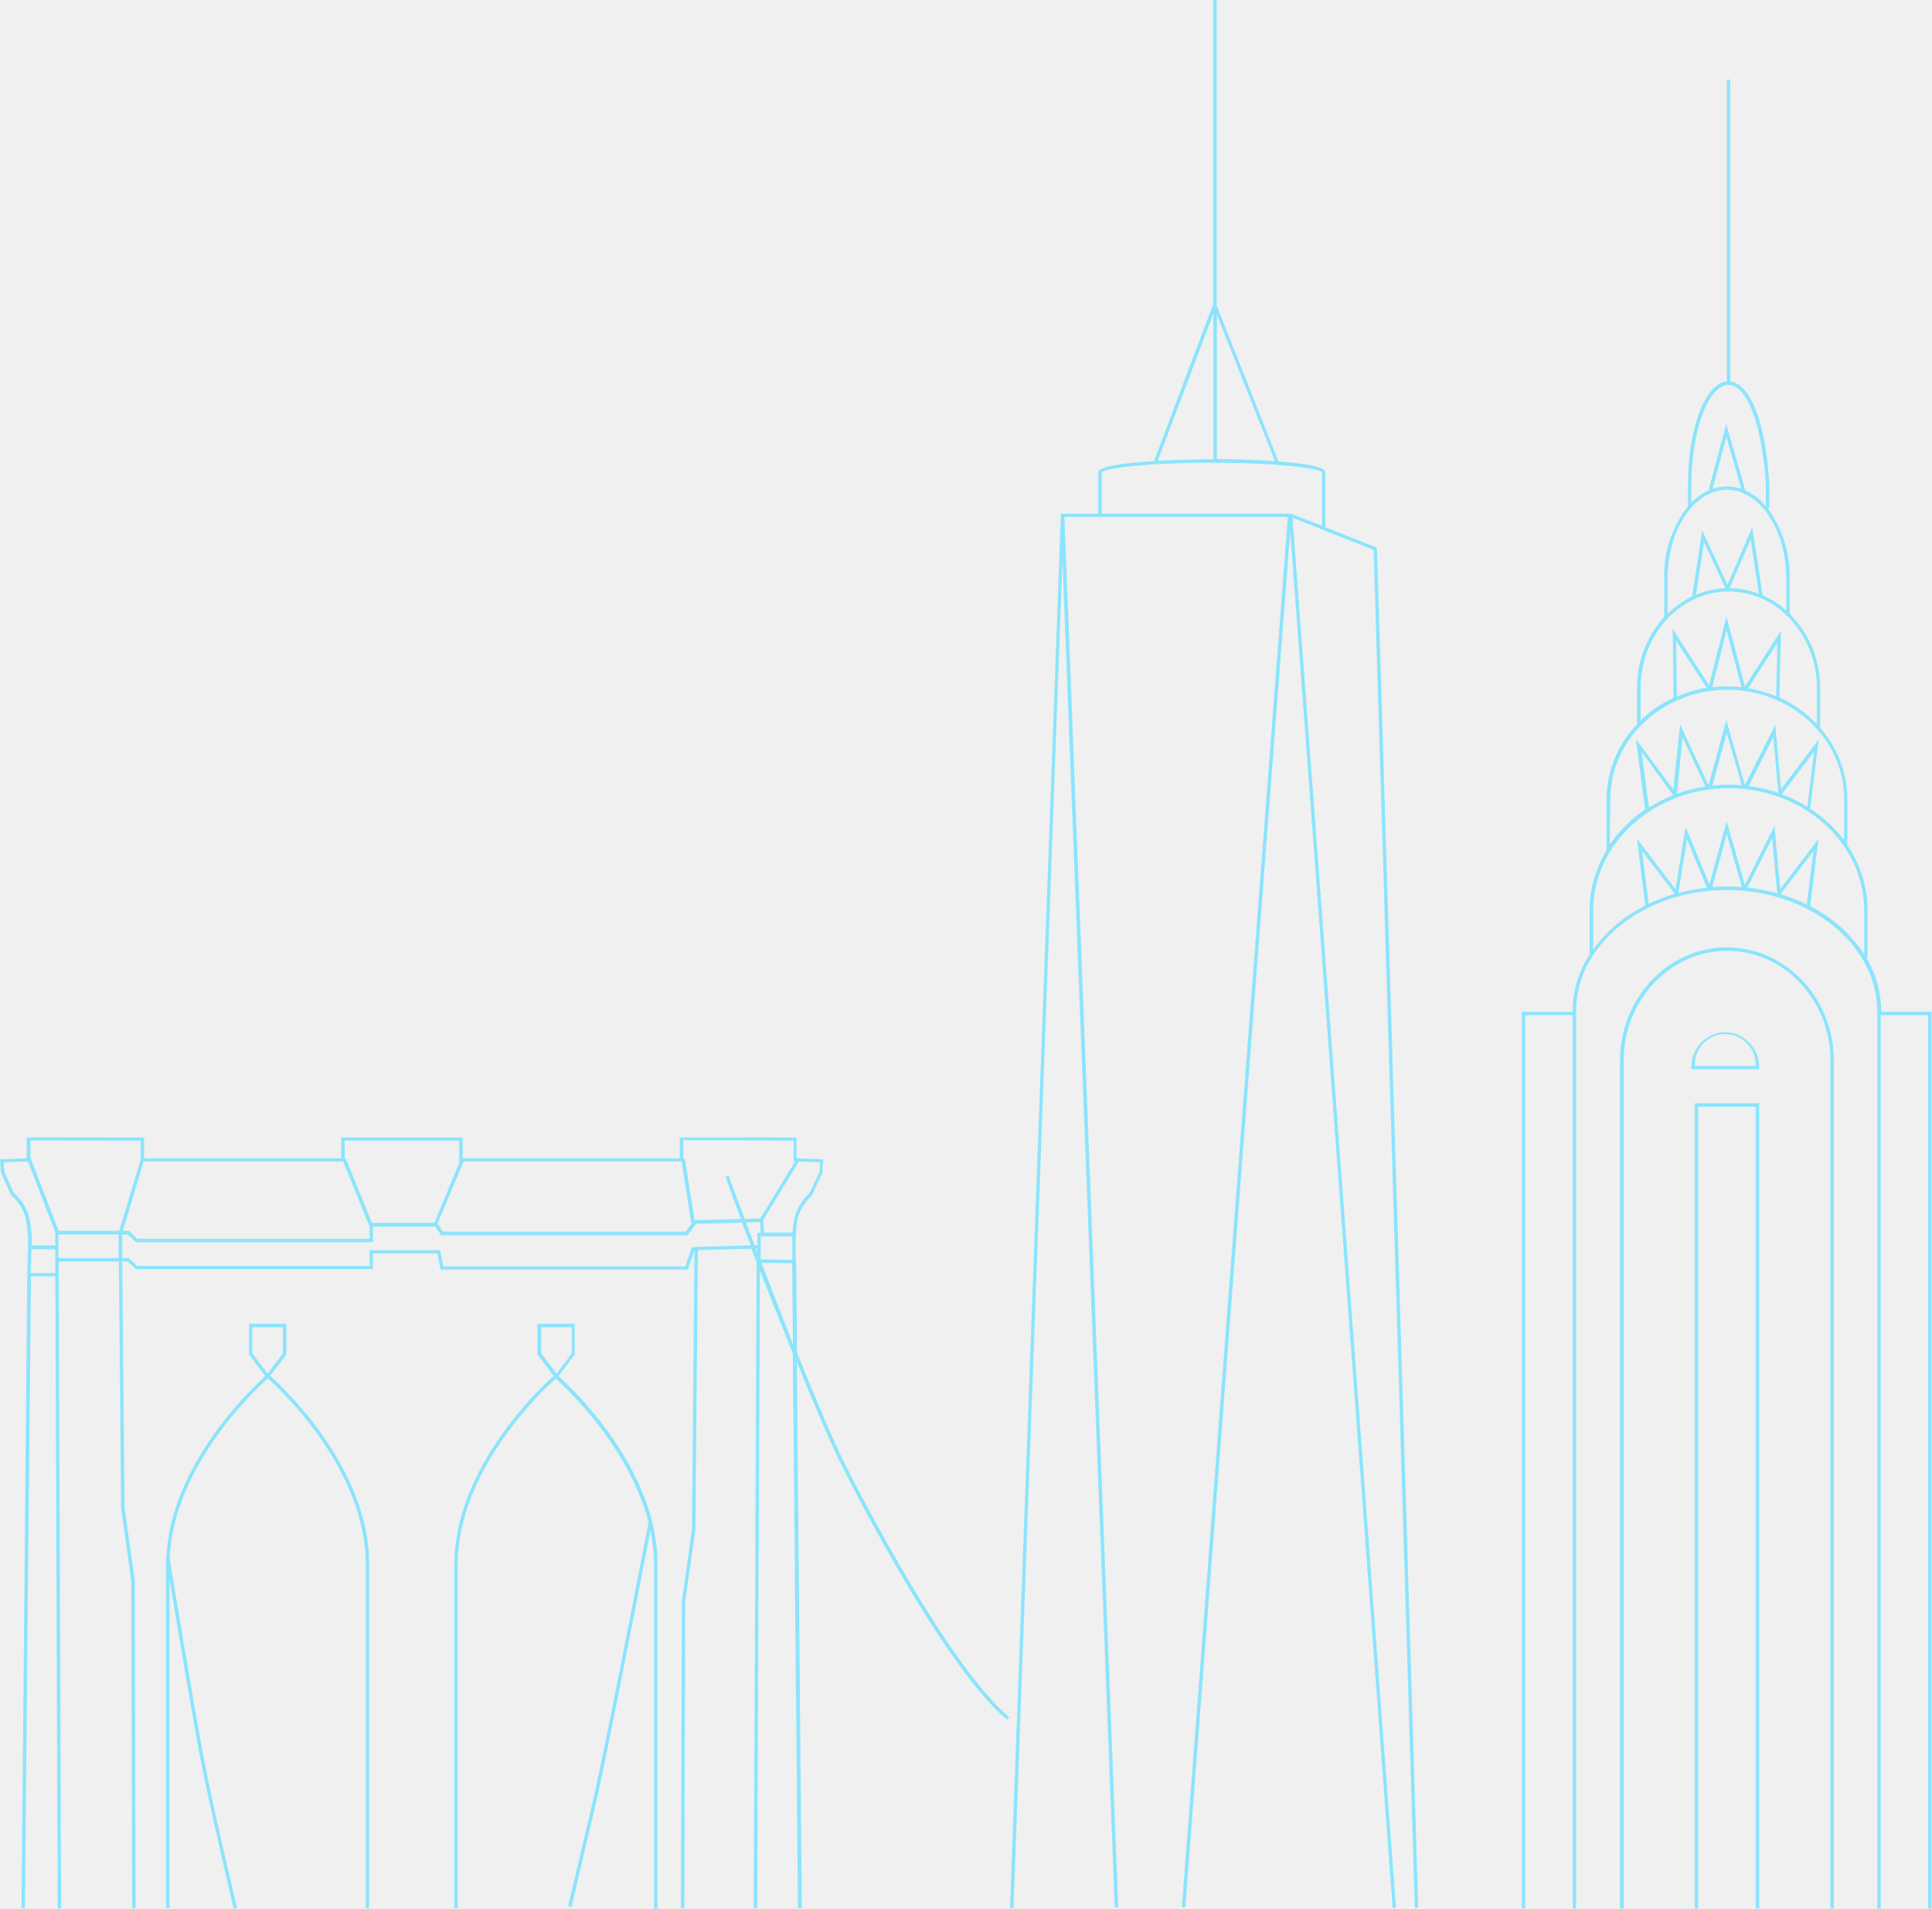
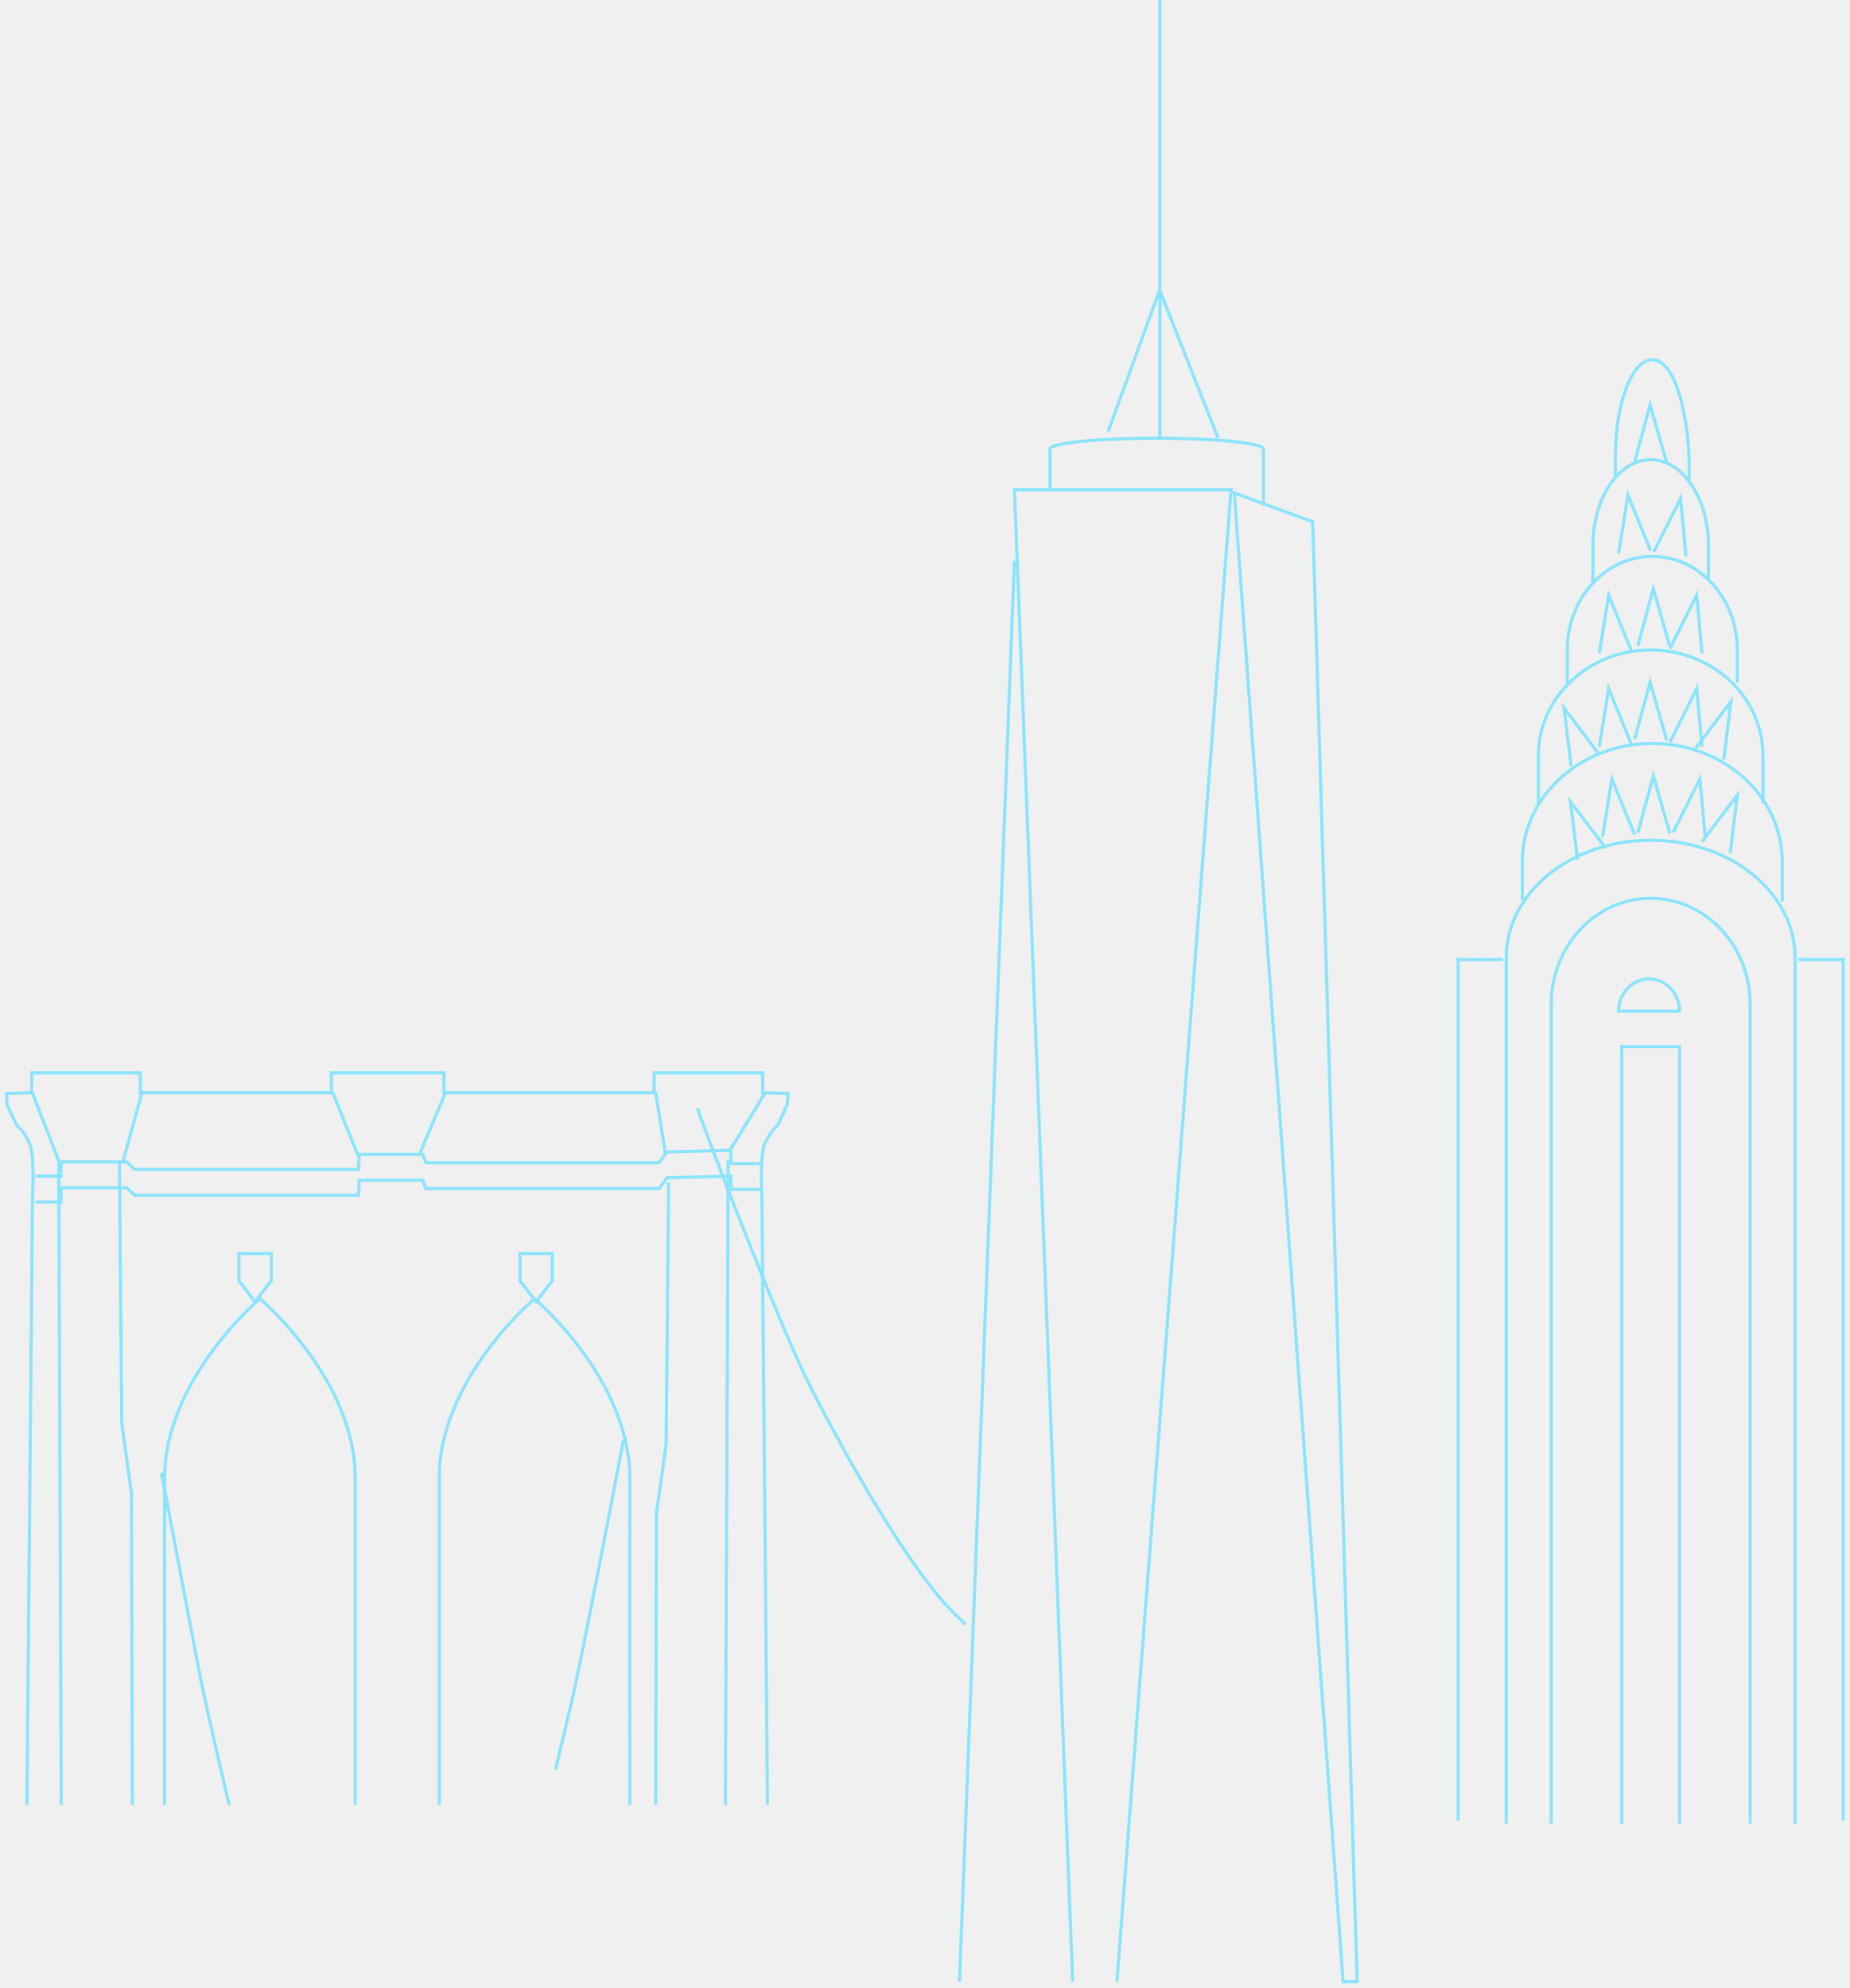
- <svg xmlns="http://www.w3.org/2000/svg" viewBox="0 0 289.14 285.63">
+ <svg xmlns="http://www.w3.org/2000/svg" xmlns:xlink="http://www.w3.org/1999/xlink" width="293px" height="315px" viewBox="0 0 293 315" version="1.1">
  <defs>
-     <style>.a{fill:#8ae4fc;}</style>
+     <polygon id="path-1" points="0.251 0.242 1.267 0.242 1.267 46.253 0.251 46.253" />
  </defs>
-   <path class="a" d="M40.43,205.89l2.42-3.17V198.1H37.27v4.62l2.44,3.21c-1.78,1.58-14.13,13.07-14.8,27h-.06l0,.28c0,.29,0,.59,0,.88v51.43h.51V236.18c1,6.22,3.31,19.92,4.6,26.79,1.38,7.32,5,22.5,5,22.66l.5-.12c0-.15-3.67-15.33-5-22.63-1.58-8.4-4.64-27-5.07-29.66C25.94,219.4,38.19,208,40,206.33l0,0,.06-.08c1.74,1.54,14.68,13.51,14.68,27.84v51.43h.51V234.14C55.31,219.54,42.11,207.38,40.43,205.89Zm-2.66-7.28h4.57v3.93l-2.28,3-2.29-3Z" />
-   <path class="a" d="M83.58,205.93,86,202.72V198.1H80.44v4.62l2.42,3.17C81.19,207.37,68,219.53,68,234.14v51.43h.5V234.14c0-14.32,12.94-26.3,14.68-27.84l.07.08,0,0c1.6,1.42,11,10.23,13.85,21.58h-.07c-.07.34-6.6,34.36-8.3,41.57-.29,1.2-.76,3.2-1.27,5.41-.9,3.81-1.94,8.25-2.43,10.33l.49.11c.5-2.08,1.54-6.51,2.43-10.33.52-2.2,1-4.2,1.27-5.41,1.54-6.53,7.05-35,8.12-40.63a25.46,25.46,0,0,1,.55,5.19v51.43h.51V234.14C98.42,219.64,85.41,207.56,83.58,205.93ZM81,198.61h4.57v3.93l-2.28,3-2.29-3Z" />
-   <path class="a" d="M126.48,219.14c-1.68-3.34-4.4-9.79-7.2-16.71l-.11-12.31c0-.06-.37-6.33.35-8.25a7.8,7.8,0,0,1,2-3l0,0,1.52-3.3.16-2.09-4-.13v-3.13H101.73v3.12H69.24v-3.12H51.06v3.12H21.56v-3.12H4v3.13l-4,.13.14,2,1.54,3.39.05,0a7.82,7.82,0,0,1,2,3,16.23,16.23,0,0,1,.45,4.65c0,1.89-.09,3.59-.09,3.61l-.87,95.43h.5L4.63,191H8.28l.36,94.6h.51L8.79,191h0v-2.23h9l.34,36.92,1.52,10.88.13,49h.51l-.13-49.07-1.52-10.87-.34-36.89h.77l1.25,1.18H55.82v-2.35h9.63l.49,2.42h37l1-2.91h0l-.38,41.74-1.52,10.86-.13,45.9h.51l.12-45.87,1.53-10.85.37-41.79,8-.21.79,2-.43,96.69h.51l.42-95.4c1.53,3.92,3.25,8.24,4.93,12.39l.76,83H120l-.75-81.73c2.67,6.54,5.2,12.48,6.74,15.54,2.52,5,15.54,30.32,24.72,38l.33-.39C142,249.36,129,224.12,126.48,219.14Zm-12.74-36.28.1,1.62h-.48v1.85h-.42c-.47-1.21-.91-2.36-1.31-3.41Zm.11,5.2V185h4.73c0,1.24,0,2.55,0,3.54l-4.74-.08Zm8.8-12.71-1.46,3.15a8.3,8.3,0,0,0-2.14,3.19,10.92,10.92,0,0,0-.43,2.75h-4.28l-.11-1.91,5.33-8.72,3.19.11Zm-3.87-4.67v3.11H119l-5.23,8.55-2.31.06c-1.42-3.71-2.33-6.2-2.36-6.4h-.51c0,.23.9,2.71,2.3,6.42l-6.94.18-1.45-9.18-.24,0v-2.79ZM102,173.8l1.47,9.34-.85,1.17H66.29l-.81-1.22,3.91-9.29Zm-33.28-3.12v3.12h.1L65,183h0l-9.34,0-3.9-9.62-.17.06v-2.76ZM51.36,173.8l3.88,9.57.07,0v2H20.54l-1.25-1.18h-.91L21.5,173.8Zm-30.3-3.12v2.83l-3.19,10.61h-.1v.06h-9l-4.15-10.8-.06,0v-2.72Zm-19,7.82L.65,175.35l-.11-1.43,3.65-.12,4.08,10.58v2H4.73a16.14,16.14,0,0,0-.49-4.71A8.3,8.3,0,0,0,2.1,178.5Zm2.53,12v-.31s.09-1.5.1-3.24H8.27v3.55Zm4.15-2.22v-1.33h0v-2.22h9l0,3.55Zm94.82-1.66-1,2.9H66.36l-.5-2.42H55.31v2.35H20.54l-1.25-1.17h-1l0-3.55h.81l1.25,1.17H55.82v-2.35h9.34l.85,1.3H102.9l1.25-1.71,6.9-.18c.4,1.06.84,2.2,1.31,3.41Zm9.74.25v.58l-.22-.58Zm.59,2.09,4.68.08c0,.64,0,1.08,0,1.14l.1,11C117.09,197,115.41,192.73,113.93,188.92Z" />
-   <path class="a" d="M205.92,81.9l-7.58-3V70.68c0-.87-3.29-1.35-7-1.62l-9.26-23.35V0h-.51V45.49L172.71,69c-4.2.25-8.35.74-8.35,1.71v6.16h-5.59v.25l-7.61,208.42.51,0L159,83.83l7.84,201.61.51,0L159.3,77.35h33.44L176.88,285.42l.51,0,15.7-205.93,15.33,206,.5,0-15.48-208,12.13,4.79,6.17,203.22.51,0L206.08,82.13A.28.28,0,0,0,205.92,81.9ZM190.81,69c-3.47-.23-7.13-.29-8.7-.3V47.09ZM181.6,46.92V68.73h-.25c-.33,0-4.15,0-8.08.21Zm11.69,30v-.07H164.87V70.71c.32-.6,6.38-1.47,16.49-1.47s16.17.87,16.49,1.44v8Z" />
-   <path class="a" d="M258.45,141.77c-8.81,0-16,7.59-16,16.91V285.6H243V158.68c0-9,6.94-16.4,15.47-16.4s15.47,7.36,15.47,16.4V285.6h.51V158.68C274.43,149.36,267.26,141.77,258.45,141.77Z" />
-   <path class="a" d="M258.2,154.45a5.22,5.22,0,0,0-5.08,5.33V160h10.15v-.25A5.21,5.21,0,0,0,258.2,154.45Zm-4.56,5.07a4.56,4.56,0,1,1,9.11,0Z" />
-   <path class="a" d="M281.53,151.41v-.09a15.8,15.8,0,0,0-2.26-8.06h.23v-7a17.45,17.45,0,0,0-3.1-9.88h.06v-6.8a16.16,16.16,0,0,0-4.14-10.74h.08V103a15.59,15.59,0,0,0-4.57-11.15V86.54a16.94,16.94,0,0,0-3.3-10.46h.26V72.59c-.61-11.07-3.47-15.24-5.84-15.51V11.91h-.5V57.08c-3.29.33-5.83,7-5.83,15.52v3.18a16.66,16.66,0,0,0-3.55,10.76v5.77h0A15.68,15.68,0,0,0,245,103v5.39a16.22,16.22,0,0,0-4.57,11.21v7.67a17.42,17.42,0,0,0-2.53,9v6.56a15.77,15.77,0,0,0-2.54,8.5v.09h-7.61V285.6h.51V151.91h7.1V285.6h.51V151.32a15.33,15.33,0,0,1,2.51-8.32h0v0c3.77-5.83,11.33-9.82,20-9.82,12.44,0,22.57,8.15,22.57,18.17V285.6h.51V151.91h7.1V285.6h.51V151.41ZM253.12,72.6c0-8.08,2.52-14.92,5.51-15h.14c2.77.11,5,6.26,5.51,15v3.18a8.81,8.81,0,0,0-3.08-2.39l-2.85-9.92-2.65,9.92a8.51,8.51,0,0,0-2.58,1.84Zm7.49.56a6.63,6.63,0,0,0-2.16-.37,6.54,6.54,0,0,0-2.16.37l2.08-7.79Zm-2.16.13c4.89,0,8.88,5.95,8.88,13.25v4.82a13.42,13.42,0,0,0-3.62-2.31l.07,0-1.54-10.15-3.71,8.6-3.78-8.13-1.5,9.9a13.59,13.59,0,0,0-3.68,2.58V86.54C249.57,79.24,253.55,73.29,258.45,73.29Zm4.79,15.56a12.58,12.58,0,0,0-4.38-.84l3.14-7.3Zm-5-.83a12.65,12.65,0,0,0-4.42,1l1.2-7.91Zm.48.49a12.5,12.5,0,0,1,8.63,3.54v.13h.14a15.08,15.08,0,0,1,4.42,10.8v5.39a18,18,0,0,0-5.6-4l.22-10-5.38,8.35-2.77-10.46-2.6,10.29-5.45-8.45.13,10.32a18.07,18.07,0,0,0-4.93,3.38V103C245.51,95,251.43,88.51,258.7,88.51Zm-7.76,15.75-.1-8.35,4.54,7A18.21,18.21,0,0,0,250.94,104.26Zm14.85-.08a18.79,18.79,0,0,0-4.18-1.2L266,96.21Zm-5.17-1.34a19.31,19.31,0,0,0-2.17-.13,18.16,18.16,0,0,0-2.23.14l2.15-8.51ZM241,119.58c0-9,7.85-16.36,17.5-16.36s17.5,7.34,17.5,16.36v6.16A20.17,20.17,0,0,0,270.9,121l1.27-10.32-5.62,7.4-.87-9.61-4.54,9-2.78-9.7-2.67,9.74-4.26-9.12-1,9.76-5.6-7.54,1.37,10.52a19.87,19.87,0,0,0-5.3,5.28Zm5.77,1.3-1.08-8.36L250.4,119v0A21.64,21.64,0,0,0,246.72,120.88Zm4.21-2.09.83-8.45,3.43,7.36A22.18,22.18,0,0,0,250.93,118.79Zm10.73-1.17,3.68-7.32.75,8.35A22.87,22.87,0,0,0,261.66,117.62Zm4.95,1.22h0l4.83-6.35-1,8.22A21.73,21.73,0,0,0,266.61,118.84Zm-6-1.34c-.63,0-1.26-.08-1.91-.08a22.48,22.48,0,0,0-2.48.14l2.15-7.86Zm-9.48,16.11,1.29-8,3,7.23a27.14,27.14,0,0,0-4.31.81Zm-.53.14a25.76,25.76,0,0,0-3.91,1.51l-1-7.93Zm5.6-1,2.17-7.94,2.28,7.94c-.73-.06-1.46-.09-2.2-.09S256.94,132.67,256.2,132.73Zm9.77.9.07.05a28.35,28.35,0,0,0-4.6-.88l3.73-7.41.76,8.24Zm5.38-6.3-1,8a26.51,26.51,0,0,0-3.93-1.54Zm-.5,8.25,1.24-10.06-5.71,7.5-.87-9.44-4.43,8.81-2.72-9.48-2.58,9.4-3.57-8.58-1.51,9.32L245,125.52l1.23,10a21.26,21.26,0,0,0-7.8,6.57v-5.81c0-10.11,9.11-18.33,20.29-18.33S279,126.15,279,136.26v6.56A20.9,20.9,0,0,0,270.85,135.58Z" />
-   <polygon class="a" points="253.63 285.6 254.14 285.6 254.14 165.61 262.76 165.61 262.76 285.6 263.27 285.6 263.27 165.1 253.63 165.1 253.63 285.6" />
+   <g id="Page-1" stroke="none" stroke-width="1" fill="none" fill-rule="evenodd">
+     <g id="Mobile-useReact" transform="translate(-12, -4189)">
+       <g id="code-of-conduct" transform="translate(0, 1920)">
+         <g id="illustration" transform="translate(13, 2269)">
+           <g id="City-Illustration">
+             <g id="Group-43" transform="translate(0, 170)" stroke="#8AE4FC" stroke-width="0.5">
+               <path d="M25.077,116 L25.077,64.191 C25.077,48.495 40.175,35.771 40.175,35.771 C40.175,35.771 55.273,48.495 55.273,64.191 L55.273,116" id="Stroke-1" />
+               <path d="M68.579,116 L68.579,64.191 C68.579,48.495 83.677,35.771 83.677,35.771 C83.677,35.771 98.774,48.495 98.774,64.191 L98.774,116" id="Stroke-3" />
+               <path d="M120.586,116 L119.707,19.857 C119.707,19.857 119.33,13.447 120.084,11.437 C120.837,9.426 122.219,8.294 122.219,8.294 L123.725,5.027 L123.852,3.268 L119.832,3.141 L119.832,0 L102.623,0 L102.623,3.141 L69.337,3.141 L69.337,0 L51.5,0 L51.5,3.141 L21.229,3.141 L21.229,0 L4.02,0 L4.02,3.141 L0,3.268 L0.126,5.027 L1.633,8.294 C1.633,8.294 3.015,9.426 3.769,11.437 C4.133,12.408 4.233,14.407 4.239,16.212 C4.246,18.145 4.145,19.857 4.145,19.857 L3.266,116" id="Stroke-5" />
+               <polyline id="Stroke-7" points="4.606 16.352 8.66 16.352 8.66 14.111 19.091 14.111 20.348 15.298 55.788 15.298 55.914 12.924 65.968 12.924 66.471 14.242 103.42 14.242 104.677 12.528 114.731 12.264 114.856 14.375 119.758 14.375" />
+               <polyline id="Stroke-9" points="4.606 20.441 8.66 20.441 8.66 18.199 19.091 18.199 20.348 19.385 55.788 19.385 55.914 17.012 65.968 17.012 66.471 18.33 103.42 18.33 104.677 16.616 114.731 16.352 114.856 18.462 119.758 18.462" />
+               <polyline id="Stroke-11" points="4.094 3.066 8.326 14.008 8.326 17.97 8.7 116" />
+               <polyline id="Stroke-13" points="114.345 13.797 114.345 17.767 113.911 116" />
+               <path d="M18.424,14.308 L21.495,3.066" id="Stroke-15" />
+               <polyline id="Stroke-17" points="17.912 13.797 18.297 55.614 19.832 66.605 19.96 116" />
+               <polyline id="Stroke-19" points="104.916 17.374 104.532 58.855 102.997 69.758 102.869 116" />
+               <path d="M69.603,3.066 L65.508,12.775" id="Stroke-21" />
+               <path d="M120.269,3.066 L114.64,12.264" id="Stroke-23" />
+               <path d="M55.785,13.286 L51.69,3.066" id="Stroke-25" />
+               <path d="M102.869,3.066 L104.404,12.775" id="Stroke-27" />
+               <path d="M24.566,63.366 C24.566,63.366 28.5,84.002 30.227,93.186 C31.629,100.636 35.313,116 35.313,116" id="Stroke-29" />
+               <path d="M97.751,58.256 C97.751,58.256 91.256,92.489 89.52,99.838 C88.737,103.147 87.799,107.069 87.003,110.379" id="Stroke-31" />
+               <path d="M152,87.383 C143.14,79.999 130.672,56.244 127.116,49.194 C122.546,40.131 109.522,6.388 109.522,5.621" id="Stroke-35" />
+               <polygon id="Stroke-39" points="41.966 32.922 39.407 36.282 36.848 32.922 36.848 28.617 41.966 28.617" />
+               <polygon id="Stroke-41" points="86.492 32.922 83.934 36.282 81.374 32.922 81.374 28.617 86.492 28.617" />
+             </g>
+             <g id="Group-13" transform="translate(151, 0)" stroke="#8AE4FC" stroke-width="0.5">
+               <polyline id="Stroke-1" points="17.933 314 8.707 77.607 43.024 77.607 24.944 314" />
+               <polygon id="Stroke-3" points="63 314 60.777 314 43.537 78.117 55.956 82.679" />
+               <path d="M0,314 L8.707,88.839" id="Stroke-5" />
+               <path d="M14.341,77.421 L14.341,71.147 C14.341,70.203 21.908,69.437 31.243,69.437 C40.579,69.437 48.146,70.203 48.146,71.147 L48.146,79.649" id="Stroke-7" />
+               <path d="M31.756,0 L31.756,69.437" id="Stroke-9" />
+               <polyline id="Stroke-11" points="23.561 68.353 31.713 45.951 40.976 69.437" />
+             </g>
+             <g id="Group-58" transform="translate(230, 11)">
+               <path d="M7.625,278 L7.625,140.702 C7.625,130.448 17.866,122.136 30.501,122.136 C43.134,122.136 53.375,130.448 53.375,140.702 L53.375,278" id="Stroke-1" stroke="#8AE4FC" stroke-width="0.5" />
+               <path d="M14.742,278 L14.742,148.121 C14.742,138.85 21.797,131.335 30.499,131.335 C39.203,131.335 46.258,138.85 46.258,148.121 L46.258,278" id="Stroke-3" stroke="#8AE4FC" stroke-width="0.5" />
+               <path d="M10.167,131.583 L10.167,125.53 C10.167,115.189 19.384,106.805 30.755,106.805 C42.125,106.805 51.342,115.189 51.342,125.53 L51.342,131.846" id="Stroke-5" stroke="#8AE4FC" stroke-width="0.5" />
+               <path d="M25.417,149.221 C25.417,146.398 27.579,144.11 30.246,144.11 C32.914,144.11 35.075,146.398 35.075,149.221 L25.417,149.221 Z" id="Stroke-7" stroke="#8AE4FC" stroke-width="0.5" />
+               <path d="M12.708,116.515 L12.708,108.725 C12.708,99.48 20.674,91.985 30.5,91.985 C40.326,91.985 48.292,99.48 48.292,108.725 L48.292,116.381" id="Stroke-9" stroke="#8AE4FC" stroke-width="0.5" />
+               <path d="M17.283,97.607 L17.283,92.001 C17.283,83.808 23.314,77.165 30.754,77.165 C38.193,77.165 44.225,83.808 44.225,92.001 L44.225,97.213" id="Stroke-11" stroke="#8AE4FC" stroke-width="0.5" />
+               <path d="M21.35,81.254 L21.35,75.438 C21.35,67.925 25.446,61.835 30.499,61.835 C35.553,61.835 39.65,67.925 39.65,75.438 L39.65,81.121" id="Stroke-13" stroke="#8AE4FC" stroke-width="0.5" />
+               <path d="M24.908,64.638 L24.908,61.396 C24.908,52.89 27.525,45.993 30.754,45.993 C33.982,45.993 36.137,52.902 36.6,61.396 L36.6,64.901" id="Stroke-15" stroke="#8AE4FC" stroke-width="0.5" />
+               <g id="Group-19" transform="translate(29.99167, 0)">
+                 <mask id="mask-2" fill="white">
+                   <use xlink:href="#path-1" />
+                 </mask>
+                 <g id="Clip-18" />
+                 <path d="M0.759,46.253 L0.759,0.242" id="Stroke-17" stroke="#8AE4FC" stroke-width="0.5" mask="url(#mask-2)" />
+               </g>
+               <polyline id="Stroke-20" stroke="#8AE4FC" stroke-width="0.5" points="53.883 141.044 61 141.044 61 277.489" />
+               <polyline id="Stroke-22" stroke="#8AE4FC" stroke-width="0.5" points="7.117 141.044 0 141.044 0 277.489" />
+               <polyline id="Stroke-24" stroke="#8AE4FC" stroke-width="0.5" points="28.467 91.298 30.921 82.276 33.55 91.474" />
+               <polyline id="Stroke-26" stroke="#8AE4FC" stroke-width="0.5" points="27.958 62.169 30.414 53.147 33.042 62.346" />
+               <polyline id="Stroke-28" stroke="#8AE4FC" stroke-width="0.5" points="27.958 106.118 30.414 97.096 33.042 106.294" />
+               <polyline id="Stroke-30" stroke="#8AE4FC" stroke-width="0.5" points="25.417 76.654 26.897 67.456 30.5 76.28" />
+               <polyline id="Stroke-32" stroke="#8AE4FC" stroke-width="0.5" points="22.367 107.316 23.846 98.118 27.45 106.941" />
+               <polyline id="Stroke-34" stroke="#8AE4FC" stroke-width="0.5" points="22.367 92.496 23.846 83.298 27.45 92.122" />
+               <polyline id="Stroke-36" stroke="#8AE4FC" stroke-width="0.5" points="36.092 77.165 35.246 67.967 31.008 76.444" />
+               <polyline id="Stroke-38" stroke="#8AE4FC" stroke-width="0.5" points="38.633 107.316 37.789 98.118 33.55 106.594" />
+               <polyline id="Stroke-40" stroke="#8AE4FC" stroke-width="0.5" points="42.083 109.36 43.208 100.162 37.617 107.554" />
+               <polyline id="Stroke-42" stroke="#8AE4FC" stroke-width="0.5" points="17.901 110.382 16.775 101.184 22.367 108.575" />
+               <polyline id="Stroke-44" stroke="#8AE4FC" stroke-width="0.5" points="28.467 120.938 30.921 111.915 33.55 121.114" />
+               <polyline id="Stroke-46" stroke="#8AE4FC" stroke-width="0.5" points="22.875 121.625 24.354 112.426 27.958 121.249" />
+               <polyline id="Stroke-48" stroke="#8AE4FC" stroke-width="0.5" points="39.142 121.625 38.298 112.426 34.058 120.903" />
+               <polyline id="Stroke-50" stroke="#8AE4FC" stroke-width="0.5" points="43.099 124.18 44.225 114.982 38.633 122.373" />
+               <polyline id="Stroke-52" stroke="#8AE4FC" stroke-width="0.5" points="18.917 125.202 17.792 116.004 23.383 123.395" />
+               <polyline id="Stroke-54" stroke="#8AE4FC" stroke-width="0.5" points="38.633 92.496 37.789 83.298 33.55 91.773" />
+               <polyline id="Stroke-56" stroke="#8AE4FC" stroke-width="0.5" points="25.925 278 25.925 154.842 35.075 154.842 35.075 278" />
+             </g>
+           </g>
+         </g>
+       </g>
+     </g>
+   </g>
</svg>
